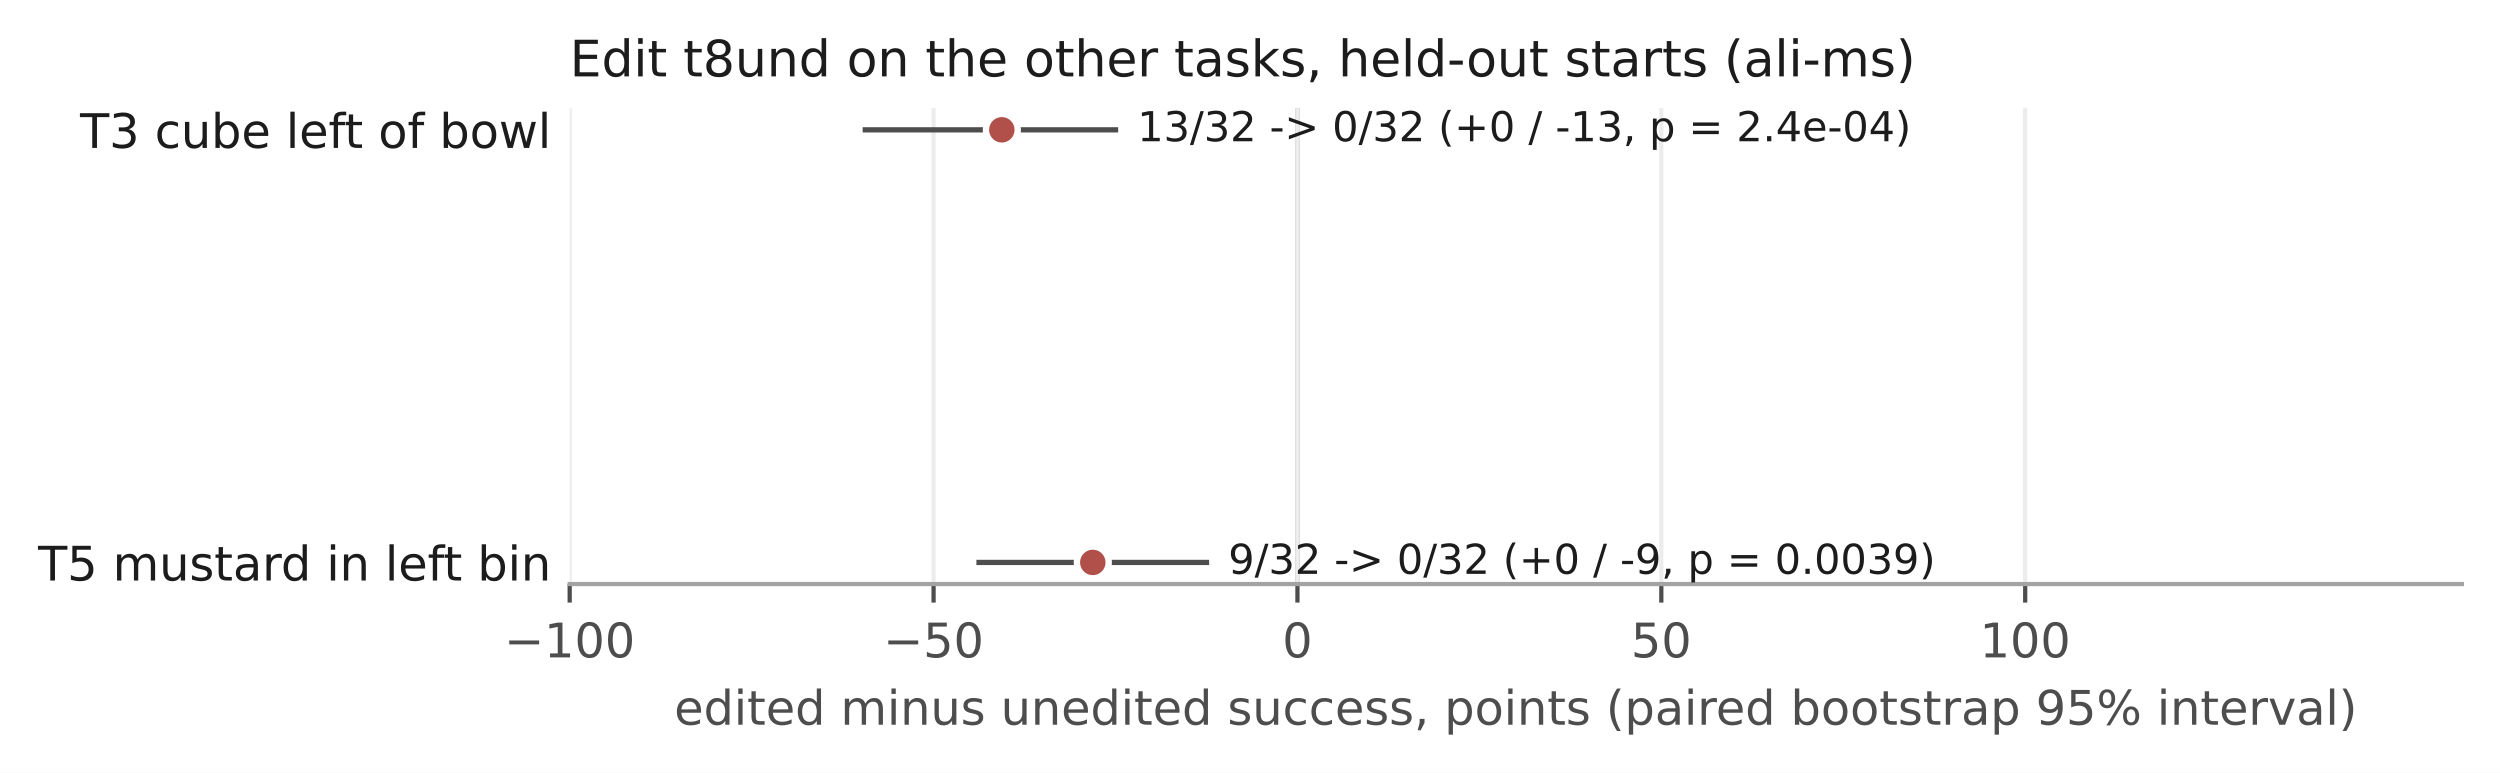
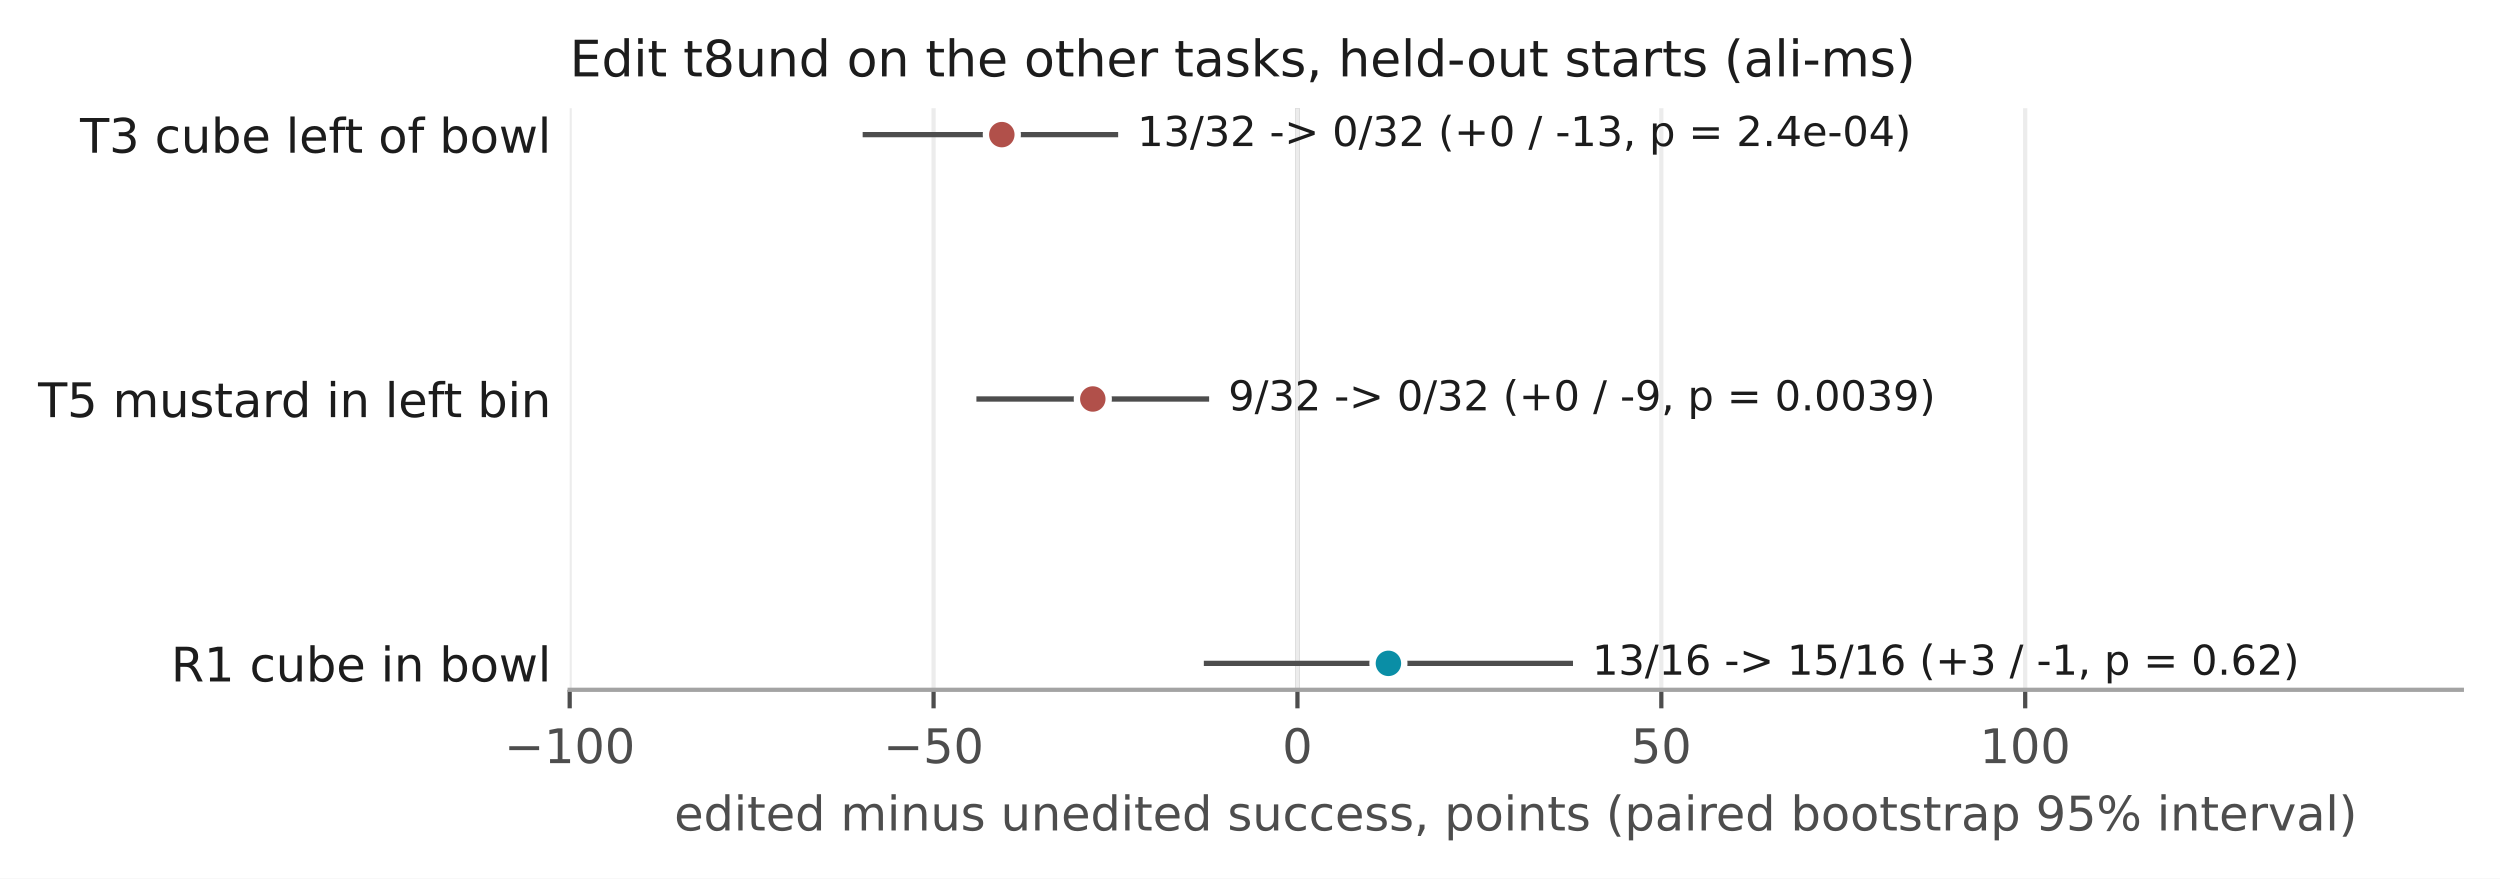
- <svg xmlns="http://www.w3.org/2000/svg" xmlns:xlink="http://www.w3.org/1999/xlink" width="471.842pt" height="145.852pt" viewBox="0 0 471.842 145.852" version="1.1">
+ <svg xmlns="http://www.w3.org/2000/svg" xmlns:xlink="http://www.w3.org/1999/xlink" width="471.842pt" height="165.81pt" viewBox="0 0 471.842 165.81" version="1.1">
  <defs>
    <style type="text/css">*{stroke-linejoin: round; stroke-linecap: butt}</style>
  </defs>
  <g id="figure_1">
    <g id="patch_1">
-       <path d="M -0 145.852  L 471.842 145.852  L 471.842 0  L -0 0  z " style="fill: #ffffff" />
+       <path d="M -0 165.81  L 471.842 165.81  L 471.842 0  L -0 0  z " style="fill: #ffffff" />
    </g>
    <g id="axes_1">
      <g id="patch_2">
-         <path d="M 107.522 110.231  L 464.642 110.231  L 464.642 20.419  L 107.522 20.419  z " style="fill: #ffffff" />
+         <path d="M 107.522 130.19  L 464.642 130.19  L 464.642 20.419  L 107.522 20.419  z " style="fill: #ffffff" />
      </g>
      <g id="line2d_1">
-         <path d="M 244.876 110.231  L 244.876 20.419  " clip-path="url(#pc9be1f367f)" style="fill: none; stroke: #a3a3a3; stroke-width: 0.8; stroke-linecap: square" />
+         <path d="M 244.876 130.19  L 244.876 20.419  " clip-path="url(#p4bf1cfffec)" style="fill: none; stroke: #a3a3a3; stroke-width: 0.8; stroke-linecap: square" />
      </g>
      <g id="matplotlib.axis_1">
        <g id="xtick_1">
          <g id="line2d_2">
-             <path d="M 107.522 110.231  L 107.522 20.419  " clip-path="url(#pc9be1f367f)" style="fill: none; stroke: #ececec; stroke-width: 0.8; stroke-linecap: square" />
+             <path d="M 107.522 130.19  L 107.522 20.419  " clip-path="url(#p4bf1cfffec)" style="fill: none; stroke: #ececec; stroke-width: 0.8; stroke-linecap: square" />
          </g>
          <g id="line2d_3">
            <defs>
-               <path id="m79ad20892b" d="M 0 0  L 0 3.5  " style="stroke: #4d4d4d; stroke-width: 0.8" />
+               <path id="mef983baeea" d="M 0 0  L 0 3.5  " style="stroke: #4d4d4d; stroke-width: 0.8" />
            </defs>
            <g>
-               <use xlink:href="#m79ad20892b" x="107.522" y="110.231" style="fill: #4d4d4d; stroke: #4d4d4d; stroke-width: 0.8" />
+               <use xlink:href="#mef983baeea" x="107.522" y="130.19" style="fill: #4d4d4d; stroke: #4d4d4d; stroke-width: 0.8" />
            </g>
          </g>
          <g id="text_1">
-             <text style="font-size: 9px; font-family: 'DejaVu Sans'; text-anchor: middle; fill: #4d4d4d" x="107.522" y="124.07" transform="rotate(-0 107.5217 124.0699)">−100</text>
+             <text style="font-size: 9px; font-family: 'DejaVu Sans'; text-anchor: middle; fill: #4d4d4d" x="107.522" y="144.028" transform="rotate(-0 107.5217 144.0283)">−100</text>
          </g>
        </g>
        <g id="xtick_2">
          <g id="line2d_4">
-             <path d="M 176.199 110.231  L 176.199 20.419  " clip-path="url(#pc9be1f367f)" style="fill: none; stroke: #ececec; stroke-width: 0.8; stroke-linecap: square" />
+             <path d="M 176.199 130.19  L 176.199 20.419  " clip-path="url(#p4bf1cfffec)" style="fill: none; stroke: #ececec; stroke-width: 0.8; stroke-linecap: square" />
          </g>
          <g id="line2d_5">
            <g>
-               <use xlink:href="#m79ad20892b" x="176.199" y="110.231" style="fill: #4d4d4d; stroke: #4d4d4d; stroke-width: 0.8" />
+               <use xlink:href="#mef983baeea" x="176.199" y="130.19" style="fill: #4d4d4d; stroke: #4d4d4d; stroke-width: 0.8" />
            </g>
          </g>
          <g id="text_2">
-             <text style="font-size: 9px; font-family: 'DejaVu Sans'; text-anchor: middle; fill: #4d4d4d" x="176.199" y="124.07" transform="rotate(-0 176.1986 124.0699)">−50</text>
+             <text style="font-size: 9px; font-family: 'DejaVu Sans'; text-anchor: middle; fill: #4d4d4d" x="176.199" y="144.028" transform="rotate(-0 176.1986 144.0283)">−50</text>
          </g>
        </g>
        <g id="xtick_3">
          <g id="line2d_6">
-             <path d="M 244.876 110.231  L 244.876 20.419  " clip-path="url(#pc9be1f367f)" style="fill: none; stroke: #ececec; stroke-width: 0.8; stroke-linecap: square" />
+             <path d="M 244.876 130.19  L 244.876 20.419  " clip-path="url(#p4bf1cfffec)" style="fill: none; stroke: #ececec; stroke-width: 0.8; stroke-linecap: square" />
          </g>
          <g id="line2d_7">
            <g>
-               <use xlink:href="#m79ad20892b" x="244.876" y="110.231" style="fill: #4d4d4d; stroke: #4d4d4d; stroke-width: 0.8" />
+               <use xlink:href="#mef983baeea" x="244.876" y="130.19" style="fill: #4d4d4d; stroke: #4d4d4d; stroke-width: 0.8" />
            </g>
          </g>
          <g id="text_3">
-             <text style="font-size: 9px; font-family: 'DejaVu Sans'; text-anchor: middle; fill: #4d4d4d" x="244.876" y="124.07" transform="rotate(-0 244.8756 124.0699)">0</text>
+             <text style="font-size: 9px; font-family: 'DejaVu Sans'; text-anchor: middle; fill: #4d4d4d" x="244.876" y="144.028" transform="rotate(-0 244.8756 144.0283)">0</text>
          </g>
        </g>
        <g id="xtick_4">
          <g id="line2d_8">
-             <path d="M 313.552 110.231  L 313.552 20.419  " clip-path="url(#pc9be1f367f)" style="fill: none; stroke: #ececec; stroke-width: 0.8; stroke-linecap: square" />
+             <path d="M 313.552 130.19  L 313.552 20.419  " clip-path="url(#p4bf1cfffec)" style="fill: none; stroke: #ececec; stroke-width: 0.8; stroke-linecap: square" />
          </g>
          <g id="line2d_9">
            <g>
-               <use xlink:href="#m79ad20892b" x="313.552" y="110.231" style="fill: #4d4d4d; stroke: #4d4d4d; stroke-width: 0.8" />
+               <use xlink:href="#mef983baeea" x="313.552" y="130.19" style="fill: #4d4d4d; stroke: #4d4d4d; stroke-width: 0.8" />
            </g>
          </g>
          <g id="text_4">
-             <text style="font-size: 9px; font-family: 'DejaVu Sans'; text-anchor: middle; fill: #4d4d4d" x="313.552" y="124.07" transform="rotate(-0 313.5525 124.0699)">50</text>
+             <text style="font-size: 9px; font-family: 'DejaVu Sans'; text-anchor: middle; fill: #4d4d4d" x="313.552" y="144.028" transform="rotate(-0 313.5525 144.0283)">50</text>
          </g>
        </g>
        <g id="xtick_5">
          <g id="line2d_10">
-             <path d="M 382.229 110.231  L 382.229 20.419  " clip-path="url(#pc9be1f367f)" style="fill: none; stroke: #ececec; stroke-width: 0.8; stroke-linecap: square" />
+             <path d="M 382.229 130.19  L 382.229 20.419  " clip-path="url(#p4bf1cfffec)" style="fill: none; stroke: #ececec; stroke-width: 0.8; stroke-linecap: square" />
          </g>
          <g id="line2d_11">
            <g>
-               <use xlink:href="#m79ad20892b" x="382.229" y="110.231" style="fill: #4d4d4d; stroke: #4d4d4d; stroke-width: 0.8" />
+               <use xlink:href="#mef983baeea" x="382.229" y="130.19" style="fill: #4d4d4d; stroke: #4d4d4d; stroke-width: 0.8" />
            </g>
          </g>
          <g id="text_5">
-             <text style="font-size: 9px; font-family: 'DejaVu Sans'; text-anchor: middle; fill: #4d4d4d" x="382.229" y="124.07" transform="rotate(-0 382.2294 124.0699)">100</text>
+             <text style="font-size: 9px; font-family: 'DejaVu Sans'; text-anchor: middle; fill: #4d4d4d" x="382.229" y="144.028" transform="rotate(-0 382.2294 144.0283)">100</text>
          </g>
        </g>
        <g id="text_6">
-           <text style="font-size: 9px; font-family: 'DejaVu Sans'; text-anchor: middle; fill: #4d4d4d" x="286.082" y="136.78" transform="rotate(-0 286.0817 136.7802)">edited minus unedited success, points (paired bootstrap 95% interval)</text>
+           <text style="font-size: 9px; font-family: 'DejaVu Sans'; text-anchor: middle; fill: #4d4d4d" x="286.082" y="156.739" transform="rotate(-0 286.0817 156.7386)">edited minus unedited success, points (paired bootstrap 95% interval)</text>
        </g>
      </g>
      <g id="matplotlib.axis_2">
        <g id="ytick_1">
          <g id="line2d_12" />
          <g id="text_7">
-             <text style="font-size: 9px; font-family: 'DejaVu Sans'; text-anchor: end; fill: #1c1c1c" x="104.022" y="109.568" transform="rotate(-0 104.0217 109.5682)">T5 mustard in left bin</text>
+             <text style="font-size: 9px; font-family: 'DejaVu Sans'; text-anchor: end; fill: #1c1c1c" x="104.022" y="128.619" transform="rotate(-0 104.0217 128.6194)">R1 cube in bowl</text>
          </g>
        </g>
        <g id="ytick_2">
          <g id="line2d_13" />
          <g id="text_8">
-             <text style="font-size: 9px; font-family: 'DejaVu Sans'; text-anchor: end; fill: #1c1c1c" x="104.022" y="27.92" transform="rotate(-0 104.0217 27.92021)">T3 cube left of bowl</text>
+             <text style="font-size: 9px; font-family: 'DejaVu Sans'; text-anchor: end; fill: #1c1c1c" x="104.022" y="78.723" transform="rotate(-0 104.0217 78.72341)">T5 mustard in left bin</text>
+           </g>
+         </g>
+         <g id="ytick_3">
+           <g id="line2d_14" />
+           <g id="text_9">
+             <text style="font-size: 9px; font-family: 'DejaVu Sans'; text-anchor: end; fill: #1c1c1c" x="104.022" y="28.827" transform="rotate(-0 104.0217 28.82741)">T3 cube left of bowl</text>
          </g>
        </g>
      </g>
-       <g id="line2d_14">
-         <path d="M 163.315 24.501  L 210.537 24.501  " clip-path="url(#pc9be1f367f)" style="fill: none; stroke: #4d4d4d; stroke-linecap: square" />
+       <g id="line2d_15">
+         <path d="M 163.315 25.408  L 210.537 25.408  " clip-path="url(#p4bf1cfffec)" style="fill: none; stroke: #4d4d4d; stroke-linecap: square" />
      </g>
-       <g id="line2d_15">
-         <path d="M 184.783 106.149  L 227.706 106.149  " clip-path="url(#pc9be1f367f)" style="fill: none; stroke: #4d4d4d; stroke-linecap: square" />
+       <g id="line2d_16">
+         <path d="M 184.783 75.304  L 227.706 75.304  " clip-path="url(#p4bf1cfffec)" style="fill: none; stroke: #4d4d4d; stroke-linecap: square" />
+       </g>
+       <g id="line2d_17">
+         <path d="M 227.706 125.2  L 296.383 125.2  " clip-path="url(#p4bf1cfffec)" style="fill: none; stroke: #4d4d4d; stroke-linecap: square" />
      </g>
      <g id="patch_3">
-         <path d="M 107.522 110.231  L 464.642 110.231  " style="fill: none; stroke: #a3a3a3; stroke-width: 0.8; stroke-linejoin: miter; stroke-linecap: square" />
+         <path d="M 107.522 130.19  L 464.642 130.19  " style="fill: none; stroke: #a3a3a3; stroke-width: 0.8; stroke-linejoin: miter; stroke-linecap: square" />
      </g>
-       <g id="line2d_16">
+       <g id="line2d_18">
        <defs>
-           <path id="m4f0729b375" d="M 0 3  C 0.796 3 1.559 2.684 2.121 2.121  C 2.684 1.559 3 0.796 3 0  C 3 -0.796 2.684 -1.559 2.121 -2.121  C 1.559 -2.684 0.796 -3 0 -3  C -0.796 -3 -1.559 -2.684 -2.121 -2.121  C -2.684 -1.559 -3 -0.796 -3 0  C -3 0.796 -2.684 1.559 -2.121 2.121  C -1.559 2.684 -0.796 3 0 3  z " style="stroke: #ffffff; stroke-width: 1.2" />
+           <path id="m9147cdb6e6" d="M 0 3  C 0.796 3 1.559 2.684 2.121 2.121  C 2.684 1.559 3 0.796 3 0  C 3 -0.796 2.684 -1.559 2.121 -2.121  C 1.559 -2.684 0.796 -3 0 -3  C -0.796 -3 -1.559 -2.684 -2.121 -2.121  C -2.684 -1.559 -3 -0.796 -3 0  C -3 0.796 -2.684 1.559 -2.121 2.121  C -1.559 2.684 -0.796 3 0 3  z " style="stroke: #ffffff; stroke-width: 1.2" />
        </defs>
-         <g clip-path="url(#pc9be1f367f)">
-           <use xlink:href="#m4f0729b375" x="189.082" y="24.501" style="fill: #b1504a; stroke: #ffffff; stroke-width: 1.2" />
-         </g>
-       </g>
-       <g id="text_9">
-         <text style="font-size: 7.8px; font-family: 'DejaVu Sans'; text-anchor: start; fill: #1c1c1c" x="214.658" y="26.653" transform="rotate(-0 214.6577 26.65323)">13/32 -&gt; 0/32  (+0 / -13, p = 2.4e-04)</text>
-       </g>
-       <g id="line2d_17">
-         <g clip-path="url(#pc9be1f367f)">
-           <use xlink:href="#m4f0729b375" x="206.252" y="106.149" style="fill: #b1504a; stroke: #ffffff; stroke-width: 1.2" />
+         <g clip-path="url(#p4bf1cfffec)">
+           <use xlink:href="#m9147cdb6e6" x="189.082" y="25.408" style="fill: #b1504a; stroke: #ffffff; stroke-width: 1.2" />
        </g>
      </g>
      <g id="text_10">
-         <text style="font-size: 7.8px; font-family: 'DejaVu Sans'; text-anchor: start; fill: #1c1c1c" x="231.827" y="108.301" transform="rotate(-0 231.827 108.3012)">9/32 -&gt; 0/32  (+0 / -9, p = 0.0039)</text>
+         <text style="font-size: 7.8px; font-family: 'DejaVu Sans'; text-anchor: start; fill: #1c1c1c" x="214.658" y="27.56" transform="rotate(-0 214.6577 27.56043)">13/32 -&gt; 0/32  (+0 / -13, p = 2.4e-04)</text>
+       </g>
+       <g id="line2d_19">
+         <g clip-path="url(#p4bf1cfffec)">
+           <use xlink:href="#m9147cdb6e6" x="206.252" y="75.304" style="fill: #b1504a; stroke: #ffffff; stroke-width: 1.2" />
+         </g>
      </g>
      <g id="text_11">
+         <text style="font-size: 7.8px; font-family: 'DejaVu Sans'; text-anchor: start; fill: #1c1c1c" x="231.827" y="77.456" transform="rotate(-0 231.827 77.45643)">9/32 -&gt; 0/32  (+0 / -9, p = 0.0039)</text>
+       </g>
+       <g id="line2d_20">
+         <defs>
+           <path id="mb3bebe0cab" d="M 0 3  C 0.796 3 1.559 2.684 2.121 2.121  C 2.684 1.559 3 0.796 3 0  C 3 -0.796 2.684 -1.559 2.121 -2.121  C 1.559 -2.684 0.796 -3 0 -3  C -0.796 -3 -1.559 -2.684 -2.121 -2.121  C -2.684 -1.559 -3 -0.796 -3 0  C -3 0.796 -2.684 1.559 -2.121 2.121  C -1.559 2.684 -0.796 3 0 3  z " style="stroke: #ffffff; stroke-width: 1.2" />
+         </defs>
+         <g clip-path="url(#p4bf1cfffec)">
+           <use xlink:href="#mb3bebe0cab" x="262.045" y="125.2" style="fill: #0a8ea6; stroke: #ffffff; stroke-width: 1.2" />
+         </g>
+       </g>
+       <g id="text_12">
+         <text style="font-size: 7.8px; font-family: 'DejaVu Sans'; text-anchor: start; fill: #1c1c1c" x="300.504" y="127.352" transform="rotate(-0 300.5039 127.3524)">13/16 -&gt; 15/16  (+3 / -1, p = 0.62)</text>
+       </g>
+       <g id="text_13">
        <text style="font-size: 9.5px; font-family: 'DejaVu Sans'; text-anchor: start; fill: #1c1c1c" x="107.522" y="14.419" transform="rotate(-0 107.5217 14.41852)">Edit t8und on the other tasks, held-out starts (ali-ms)</text>
      </g>
    </g>
  </g>
  <defs>
-     <clipPath id="pc9be1f367f">
-       <rect x="107.522" y="20.419" width="357.12" height="89.813" />
+     <clipPath id="p4bf1cfffec">
+       <rect x="107.522" y="20.419" width="357.12" height="109.771" />
    </clipPath>
  </defs>
</svg>
